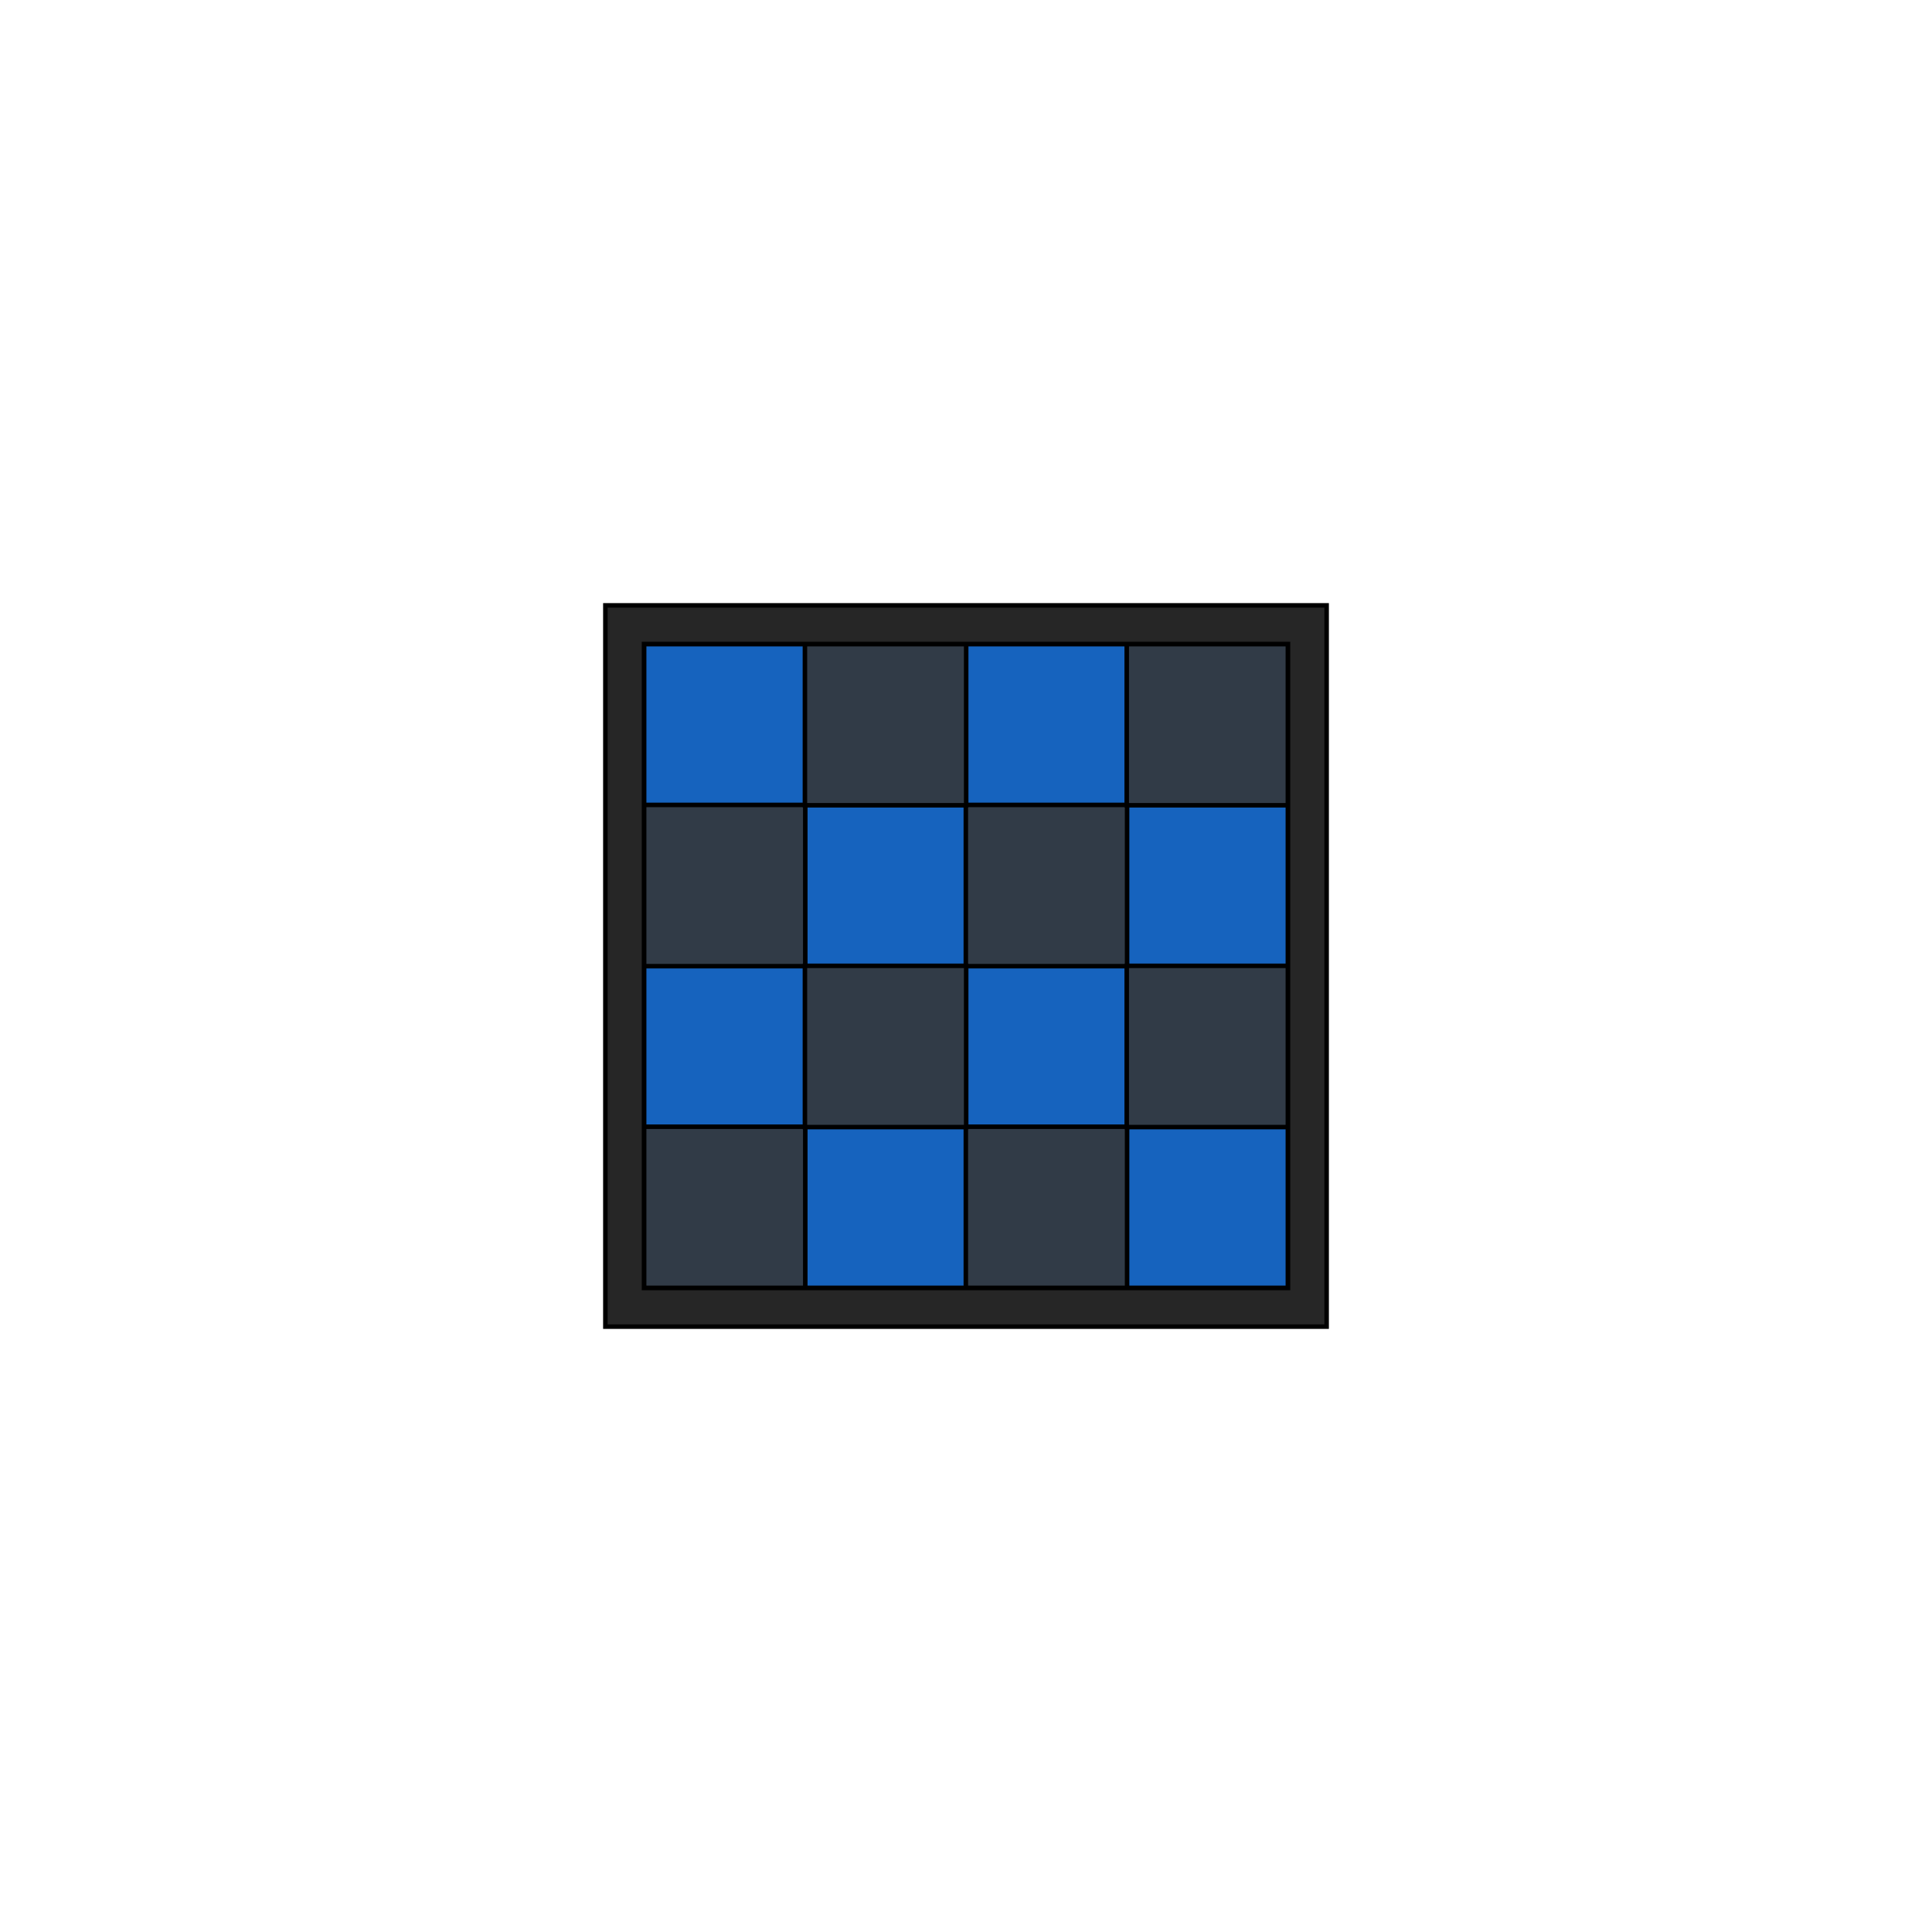
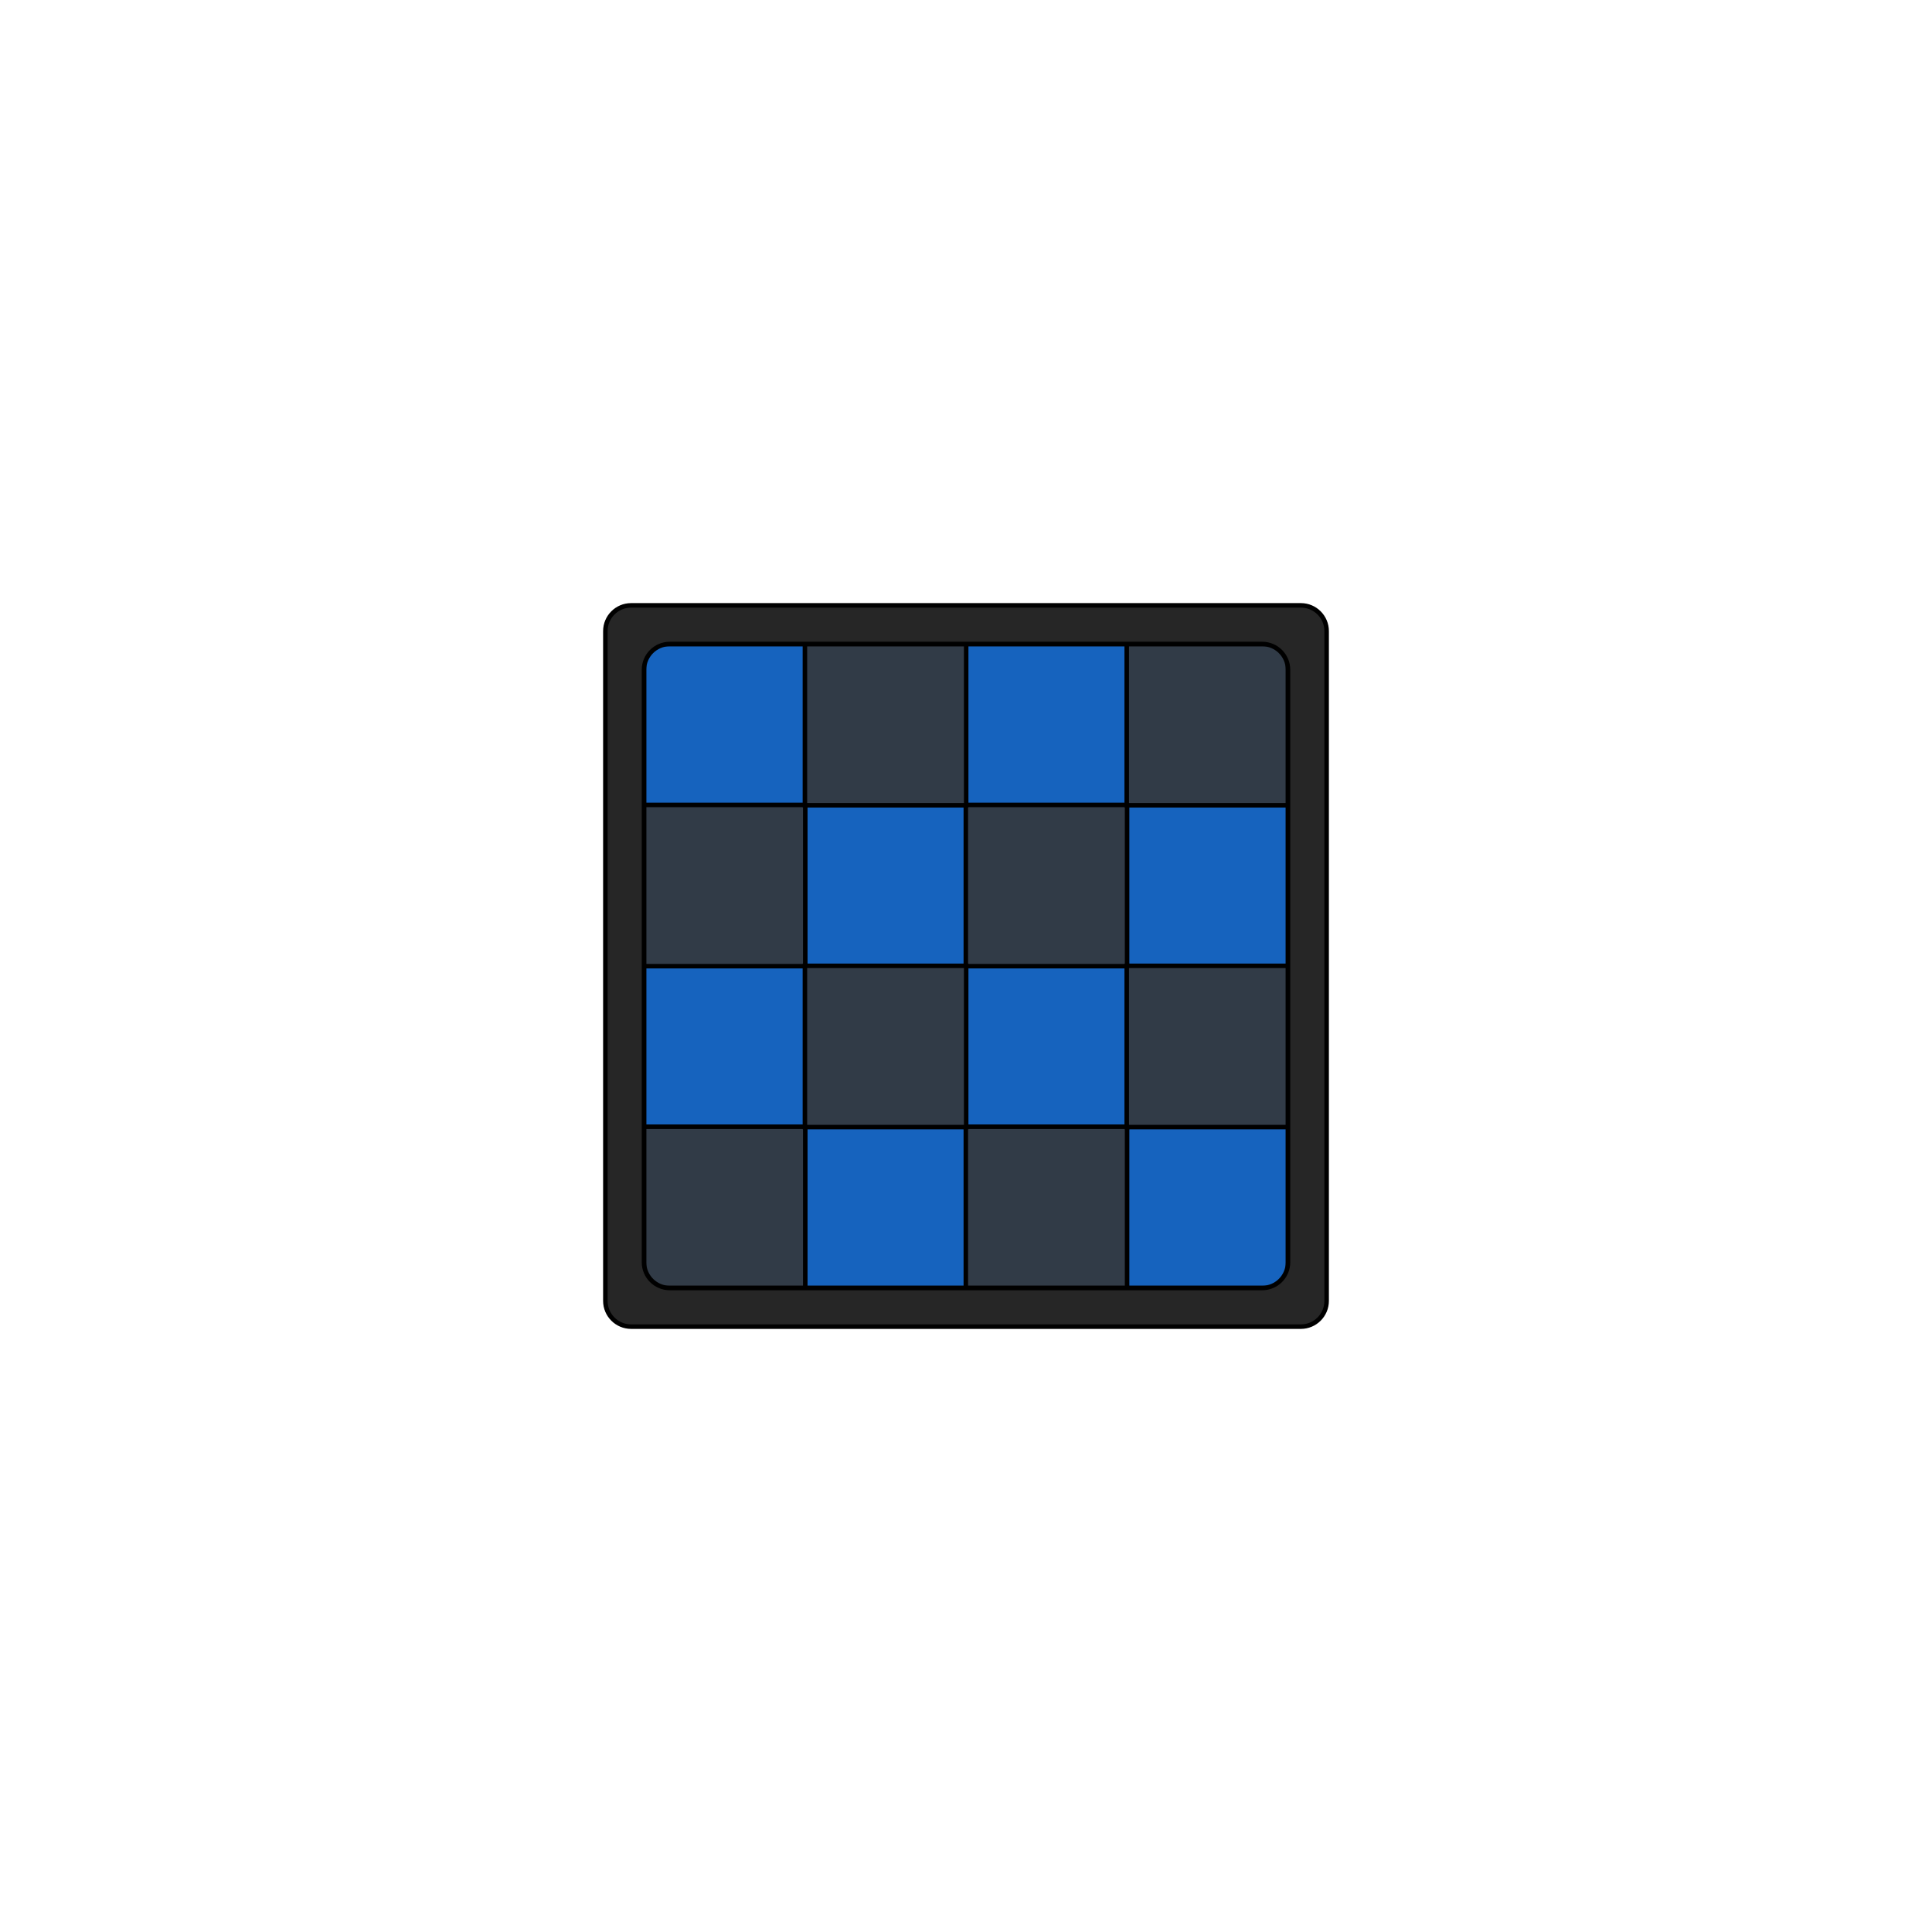
<svg xmlns="http://www.w3.org/2000/svg" width="300" height="300" viewBox="0 0 300 300" fill="none">
  <rect x="124.987" y="124.987" width="25.04" height="25.04" fill="#1663BE" stroke="black" stroke-width="0.7" />
  <rect x="124.987" y="174.96" width="25.04" height="25.04" fill="#1663BE" stroke="black" stroke-width="0.7" />
  <rect x="174.96" y="124.987" width="25.04" height="25.04" fill="#1663BE" stroke="black" stroke-width="0.7" />
  <rect x="174.96" y="174.96" width="25.04" height="25.04" fill="#1663BE" stroke="black" stroke-width="0.7" />
  <rect x="100" y="100" width="25.04" height="25.04" fill="#1663BE" stroke="black" stroke-width="0.7" />
  <rect x="100" y="149.973" width="25.04" height="25.04" fill="#1663BE" stroke="black" stroke-width="0.7" />
  <rect x="149.973" y="100" width="25.04" height="25.04" fill="#1663BE" stroke="black" stroke-width="0.7" />
  <rect x="149.973" y="149.973" width="25.04" height="25.04" fill="#1663BE" stroke="black" stroke-width="0.7" />
  <rect x="100" y="124.987" width="25.04" height="25.04" fill="#313B47" stroke="black" stroke-width="0.7" />
  <rect x="100" y="174.96" width="25.04" height="25.04" fill="#313B47" stroke="black" stroke-width="0.7" />
  <rect x="149.973" y="124.987" width="25.04" height="25.04" fill="#313B47" stroke="black" stroke-width="0.7" />
  <rect x="149.973" y="174.96" width="25.04" height="25.04" fill="#313B47" stroke="black" stroke-width="0.7" />
  <rect x="124.987" y="100" width="25.04" height="25.04" fill="#313B47" stroke="black" stroke-width="0.7" />
  <rect x="124.987" y="149.973" width="25.04" height="25.04" fill="#313B47" stroke="black" stroke-width="0.7" />
  <rect x="174.96" y="100" width="25.04" height="25.04" fill="#313B47" stroke="black" stroke-width="0.7" />
  <rect x="174.96" y="149.973" width="25.04" height="25.04" fill="#313B47" stroke="black" stroke-width="0.7" />
-   <path fill-rule="evenodd" clip-rule="evenodd" d="M94 100V200V206H100H200H206V200V100V94H200H100H94V100ZM200 200V100H100V200H200Z" fill="#262626" />
-   <path d="M94 206H93.65V206.35H94V206ZM206 206V206.35H206.35V206H206ZM206 94H206.35V93.65H206V94ZM94 94V93.65H93.65V94H94ZM200 200V200.35H200.35V200H200ZM200 100H200.35V99.65H200V100ZM100 100V99.65H99.65V100H100ZM100 200H99.65V200.35H100V200ZM94.35 200V100H93.65V200H94.35ZM94.35 206V200H93.65V206H94.35ZM100 205.65H94V206.35H100V205.65ZM200 205.65H100V206.35H200V205.65ZM206 205.65H200V206.35H206V205.65ZM205.65 200V206H206.35V200H205.65ZM205.65 100V200H206.35V100H205.65ZM205.65 94V100H206.35V94H205.65ZM200 94.35H206V93.65H200V94.35ZM100 94.35H200V93.65H100V94.35ZM94 94.35H100V93.65H94V94.35ZM94.35 100V94H93.65V100H94.35ZM200.35 200V100H199.65V200H200.35ZM200 99.65H100V100.35H200V99.65ZM99.65 100V200H100.35V100H99.65ZM100 200.35H200V199.65H100V200.35Z" fill="black" />
+   <path fill-rule="evenodd" clip-rule="evenodd" d="M94 100V200V202C94 204.209 95.791 206 98 206H100H200H202C204.209 206 206 204.209 206 202V200V100V98C206 95.791 204.209 94 202 94H200H100H98C95.791 94 94 95.791 94 98V100ZM196 200C198.209 200 200 198.209 200 196V104C200 101.791 198.209 100 196 100H104C101.791 100 100 101.791 100 104V196C100 198.209 101.791 200 104 200H196Z" fill="#262626" />
+   <path d="M94.35 200V100H93.65V200H94.35ZM94.35 202V200H93.65V202H94.35ZM100 205.65H98V206.35H100V205.65ZM200 205.65H100V206.35H200V205.65ZM202 205.65H200V206.35H202V205.65ZM205.65 200V202H206.35V200H205.65ZM205.65 100V200H206.35V100H205.65ZM205.65 98V100H206.35V98H205.65ZM200 94.35H202V93.65H200V94.35ZM100 94.35H200V93.65H100V94.35ZM98 94.35H100V93.65H98V94.35ZM94.35 100V98H93.65V100H94.35ZM200.35 196V104H199.65V196H200.35ZM196 99.65H104V100.35H196V99.65ZM99.65 104V196H100.35V104H99.65ZM104 200.35H196V199.65H104V200.35ZM99.65 196C99.65 198.402 101.598 200.35 104 200.35V199.65C101.984 199.65 100.35 198.016 100.35 196H99.65ZM104 99.65C101.598 99.65 99.65 101.598 99.65 104H100.35C100.35 101.984 101.984 100.35 104 100.35V99.65ZM98 93.65C95.598 93.65 93.65 95.598 93.65 98H94.35C94.35 95.984 95.984 94.35 98 94.35V93.65ZM206.35 98C206.35 95.598 204.402 93.65 202 93.65V94.35C204.016 94.35 205.65 95.984 205.65 98H206.35ZM202 206.35C204.402 206.35 206.35 204.402 206.35 202H205.65C205.65 204.016 204.016 205.65 202 205.65V206.35ZM199.65 196C199.65 198.016 198.016 199.65 196 199.65V200.35C198.402 200.35 200.35 198.402 200.35 196H199.65ZM200.35 104C200.35 101.598 198.402 99.65 196 99.65V100.35C198.016 100.35 199.65 101.984 199.65 104H200.35ZM93.65 202C93.65 204.402 95.598 206.35 98 206.35V205.65C95.984 205.65 94.35 204.016 94.35 202H93.65Z" fill="black" />
</svg>
